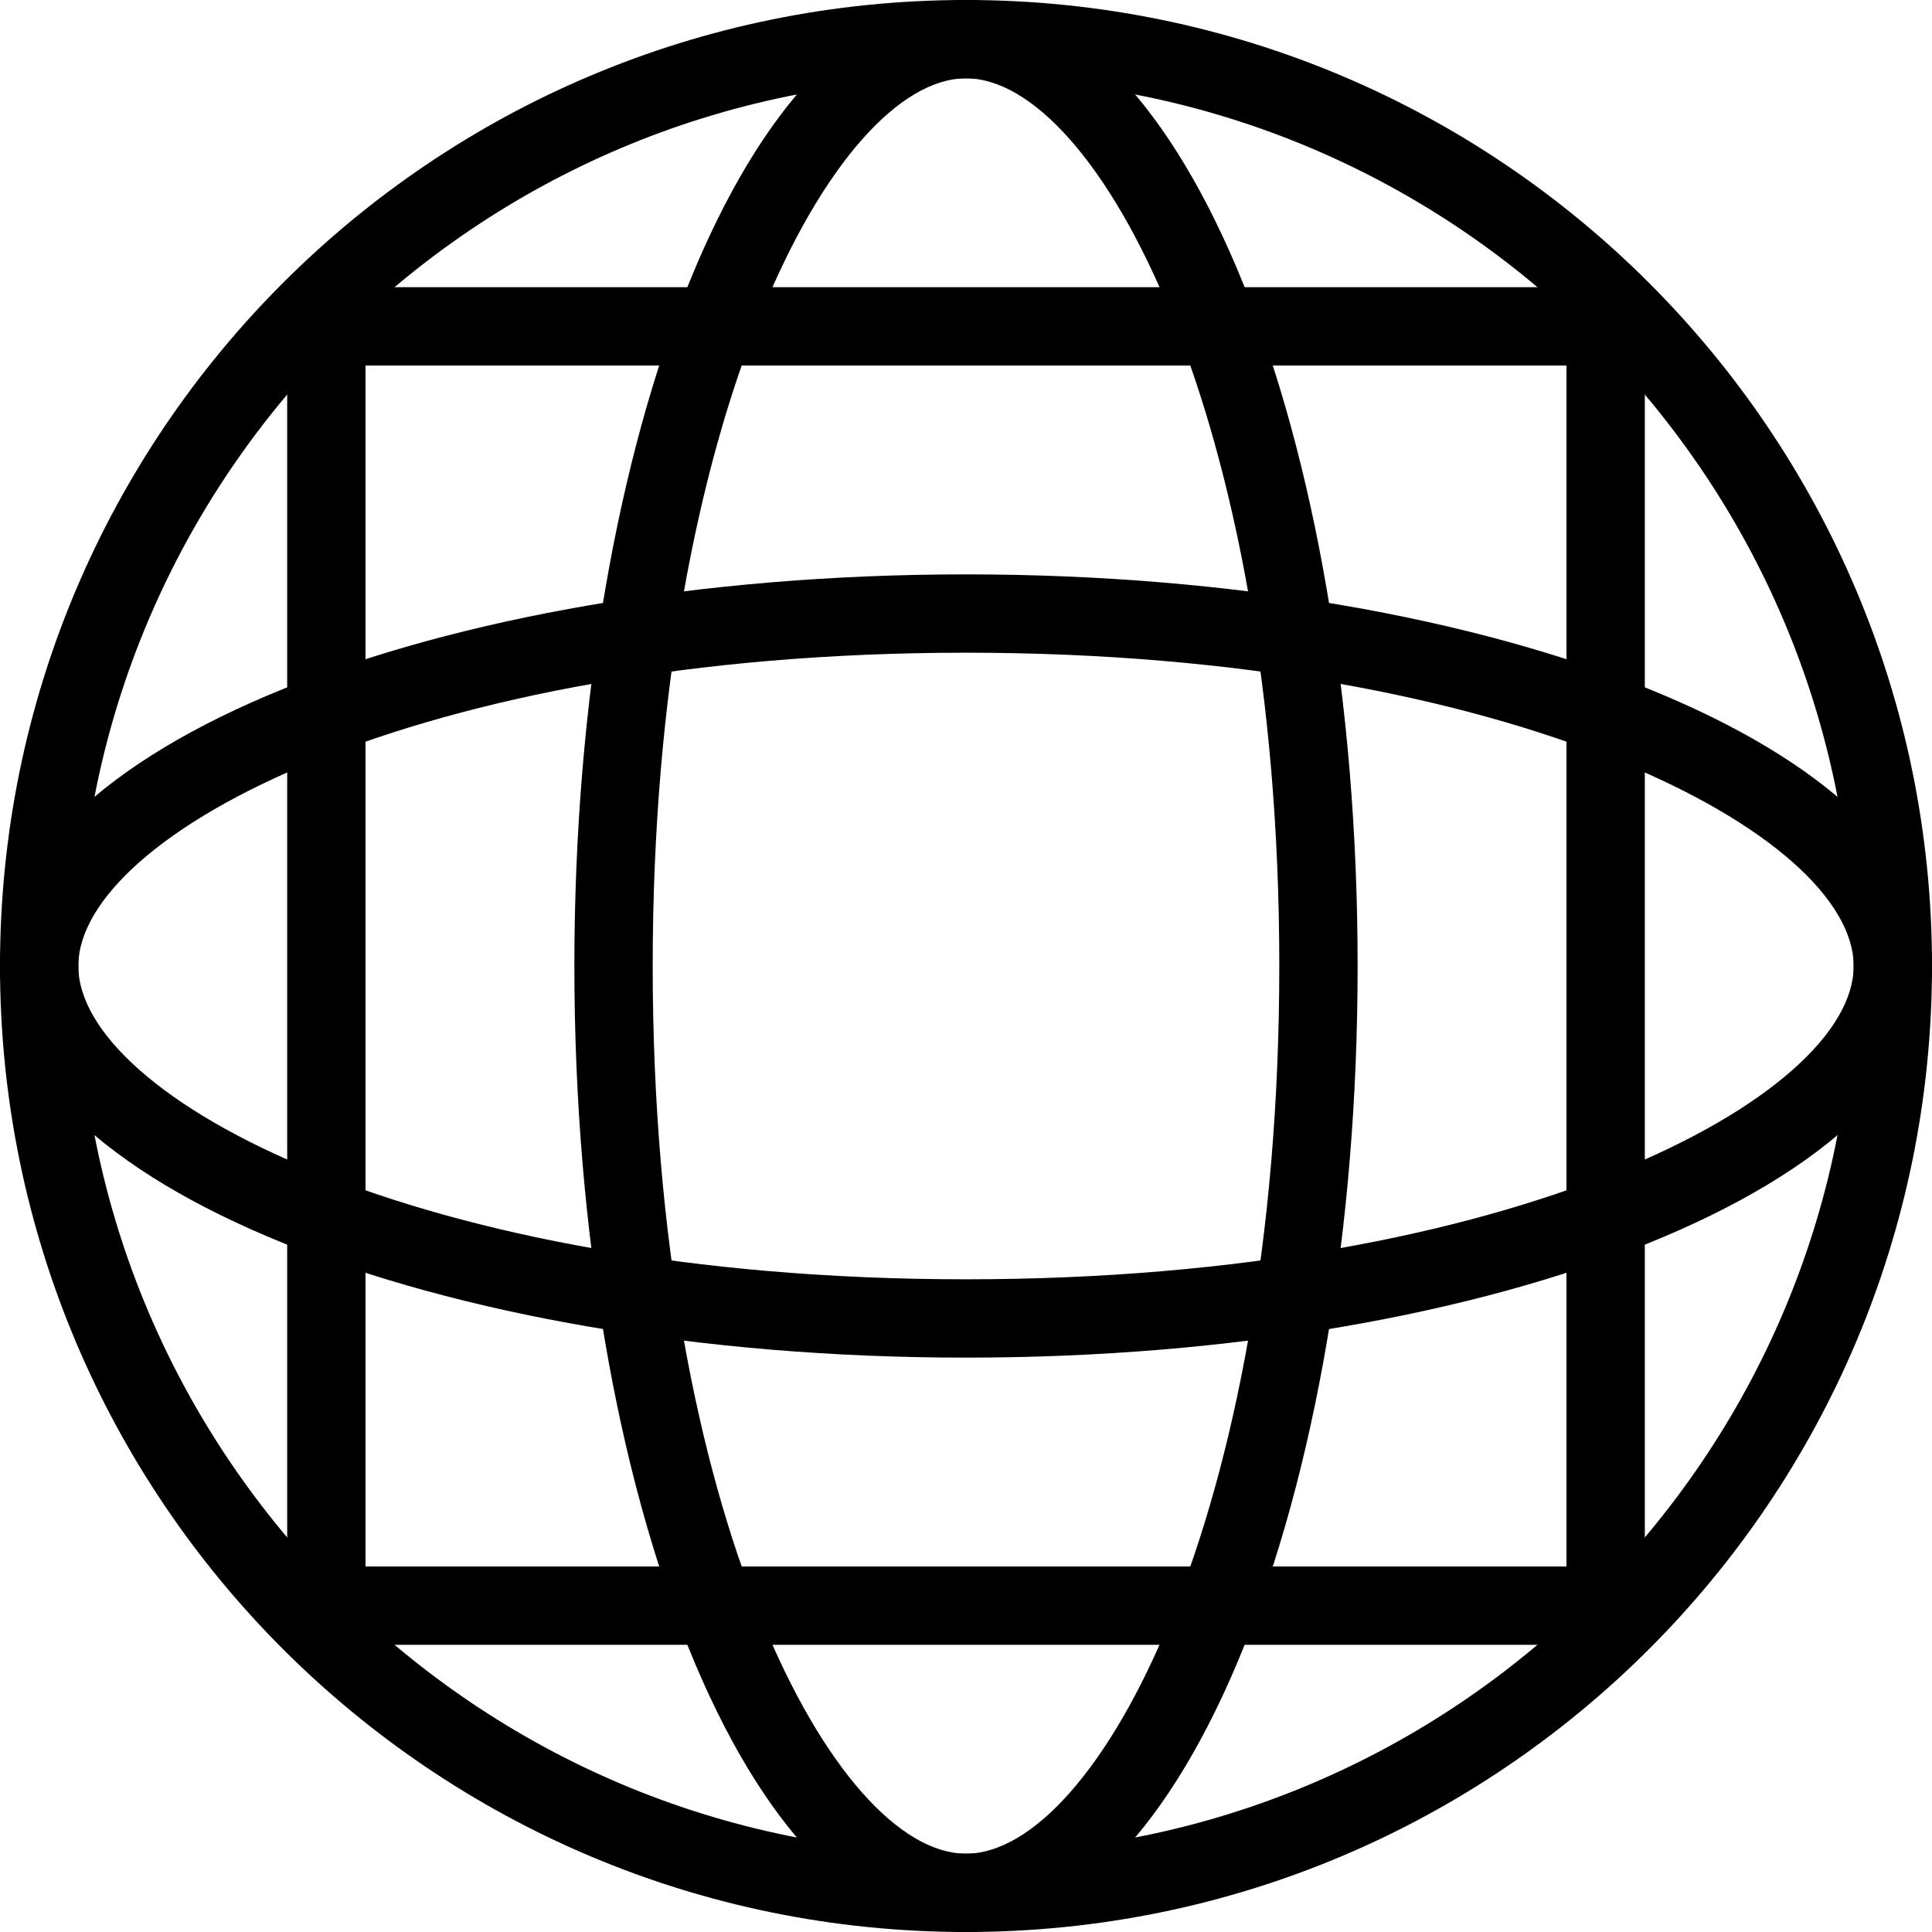
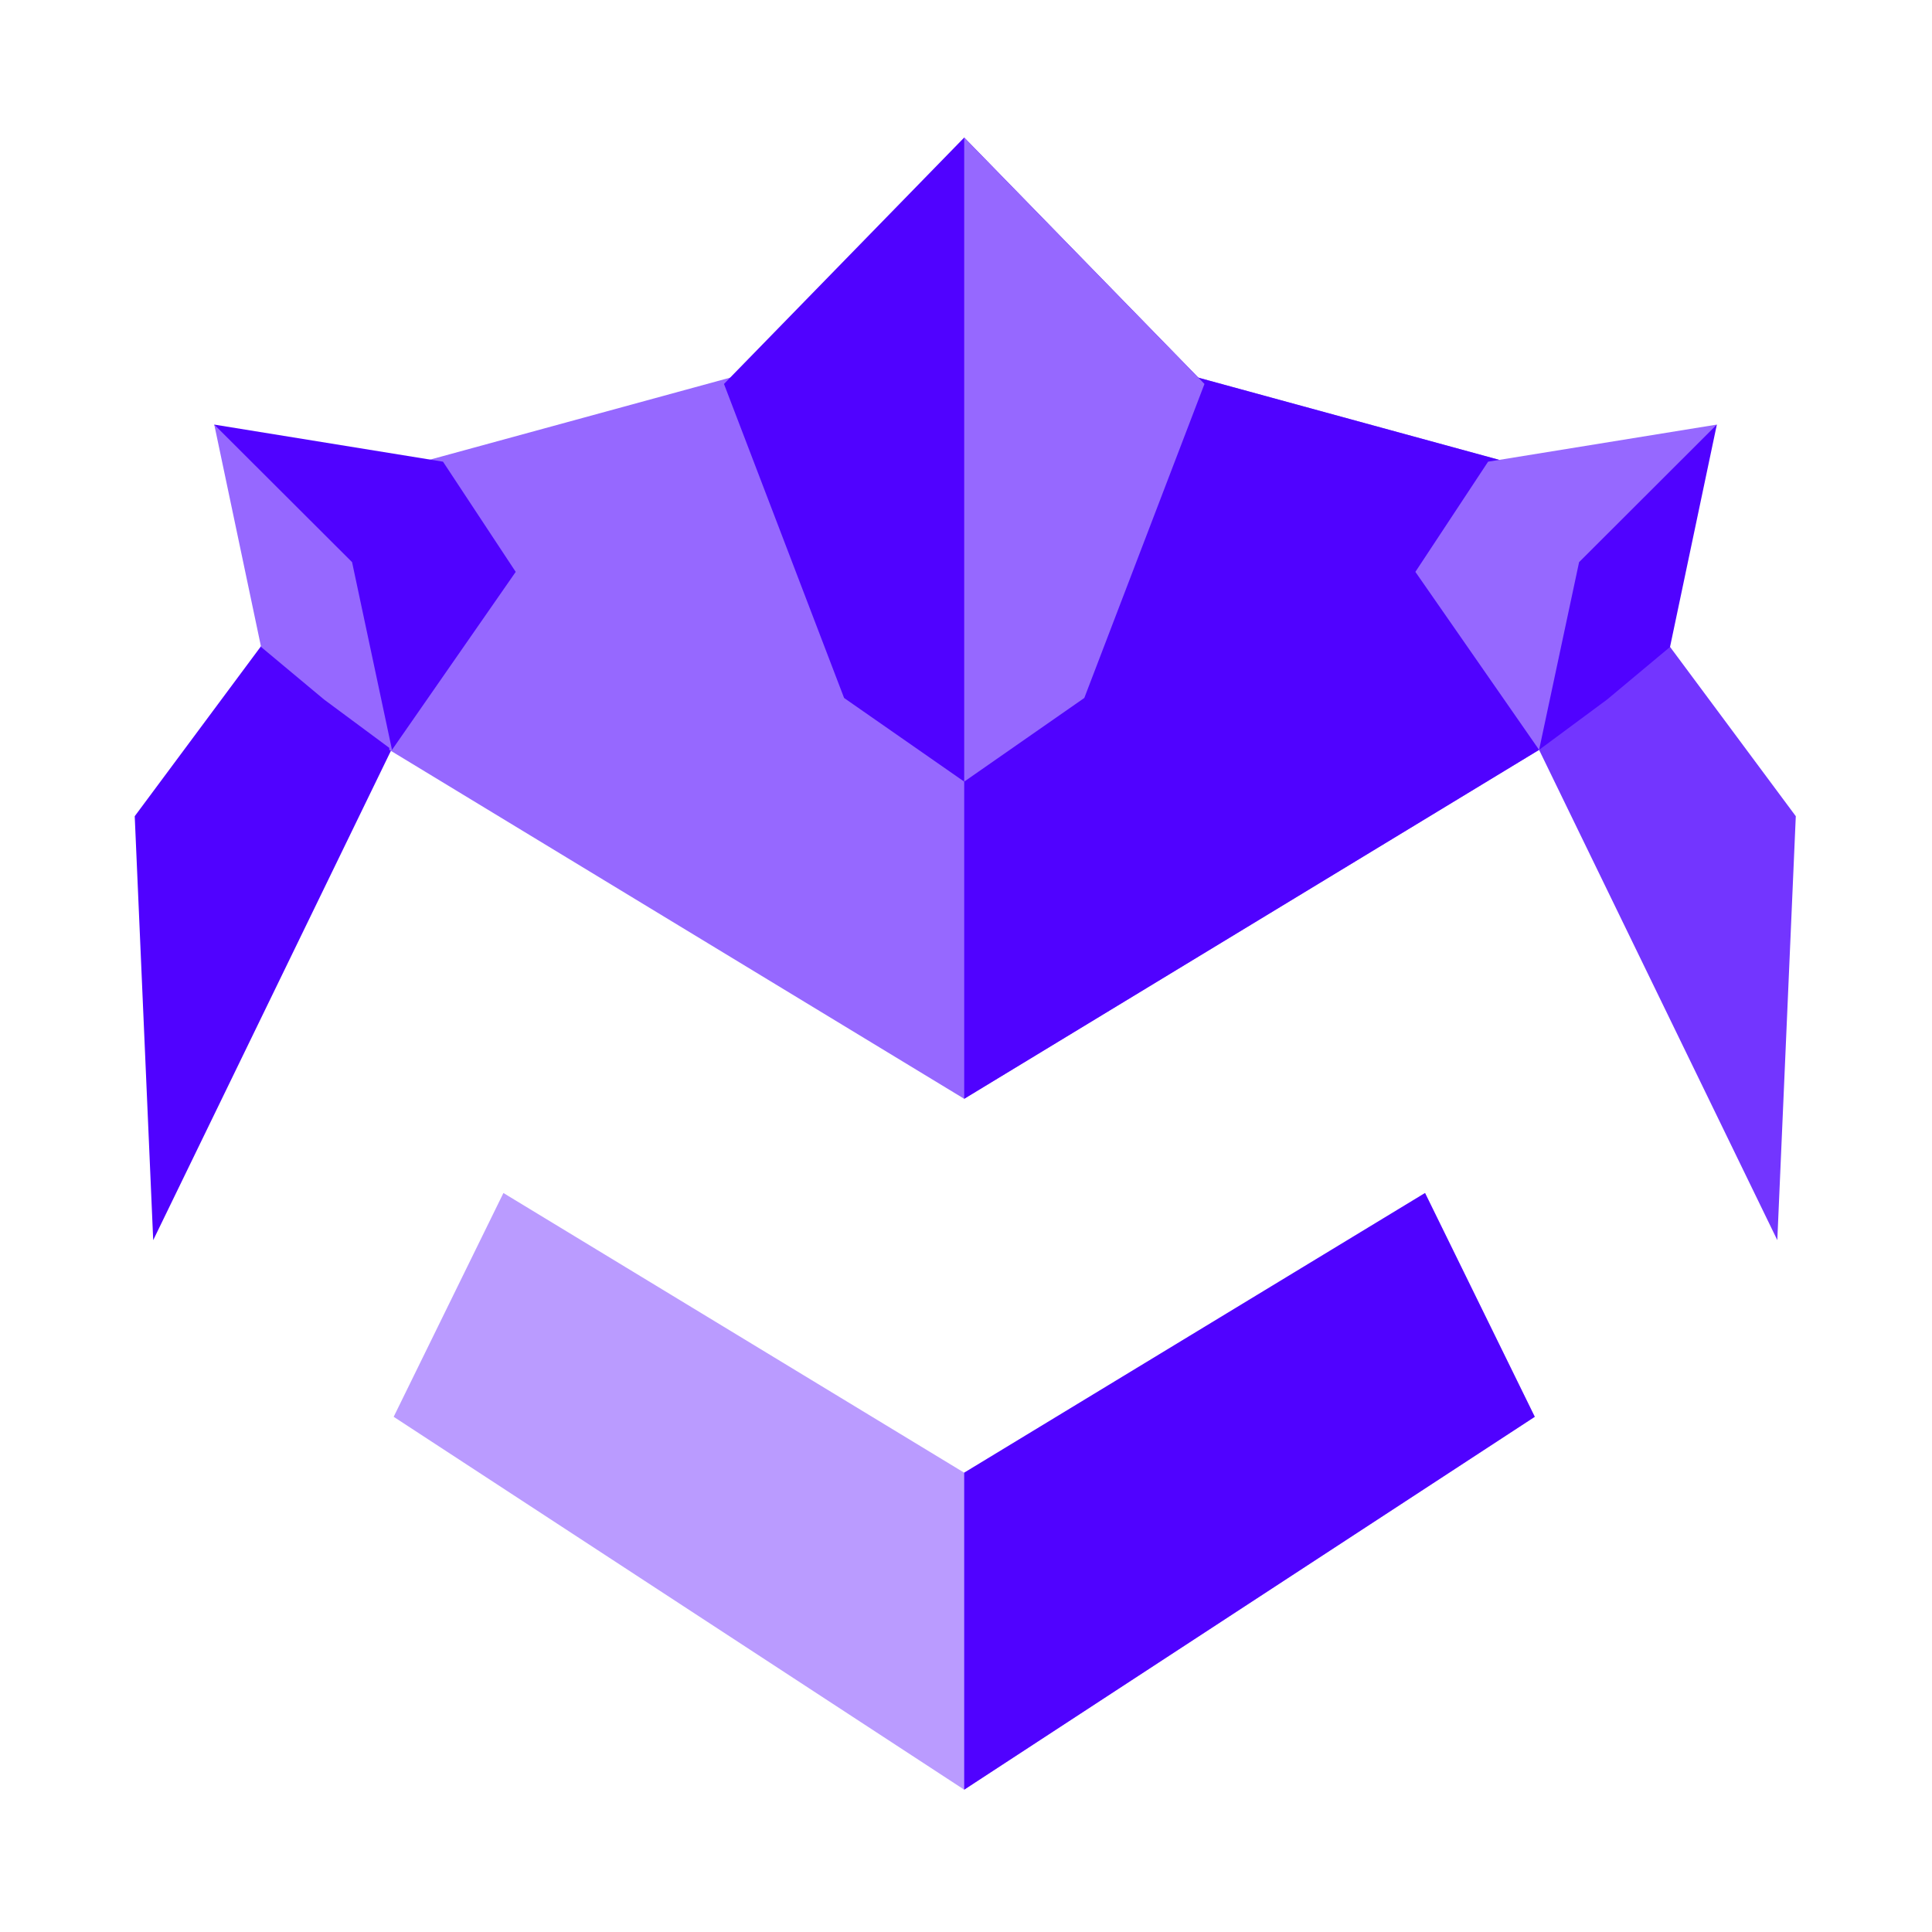
- <svg xmlns="http://www.w3.org/2000/svg" version="1.1" x="0px" y="0px" viewBox="0 0 148 148" style="enable-background:new 0 0 148 148;" xml:space="preserve">
-   <g id="Layer_1">
-     <g>
-       <path d="M74,6c37.5,0,68,30.5,68,68s-30.5,68-68,68S6,111.5,6,74S36.5,6,74,6 M74,0C33.13,0,0,33.13,0,74s33.13,74,74,74    s74-33.13,74-74S114.87,0,74,0L74,0z" />
-     </g>
-     <g>
-       <path d="M74,50c42.13,0,68,13.98,68,24s-25.87,24-68,24S6,84.02,6,74S31.87,50,74,50 M74,44C33.13,44,0,57.43,0,74s33.13,30,74,30    s74-13.43,74-30S114.87,44,74,44L74,44z" />
-     </g>
-     <g>
-       <path d="M74,6c10.02,0,24,25.87,24,68s-13.98,68-24,68s-24-25.87-24-68S63.98,6,74,6 M74,0C57.43,0,44,33.13,44,74s13.43,74,30,74    s30-33.13,30-74S90.57,0,74,0L74,0z" />
-     </g>
-   </g>
-   <g id="Layer_2">
-     <g>
-       <path d="M120,28v92H28V28H120 M126,22H22v104h104V22L126,22z" />
-     </g>
-   </g>
+ <svg xmlns="http://www.w3.org/2000/svg" version="1.1" id="Layer_1" x="0px" y="0px" viewBox="0 0 300 300" style="enable-background:new 0 0 300 300;" xml:space="preserve">
+   <style type="text/css">
+ 	.st0{fill:#BA9BFF;}
+ 	.st1{fill:#5002FF;}
+ 	.st2{fill:#7335FF;}
+ 	.st3{fill:#9668FF;}
+ </style>
+   <polygon class="st0" points="221.28,185.25 149.72,228.68 78.17,185.25 61.13,220 149.72,277.9 238.32,220 " />
+   <polygon class="st1" points="221.28,185.25 149.72,228.68 149.72,277.9 238.32,220 " />
+   <polygon class="st2" points="238.99,116.44 275.98,192.57 278.85,126.74 260.41,101.91 238.99,73.1 " />
+   <polygon class="st1" points="60.77,116.44 23.79,192.57 20.92,126.74 60.77,73.1 " />
+   <polygon class="st3" points="238.99,73.1 149.72,48.71 60.45,73.1 60.45,116.44 149.72,170.62 238.99,116.44 " />
+   <polygon class="st1" points="238.99,73.1 149.72,48.71 149.72,170.62 238.99,116.44 " />
+   <polygon class="st1" points="149.72,21.36 112.42,59.62 131.07,108.38 149.72,121.37 168.37,108.38 187.03,59.62 " />
+   <polygon class="st3" points="149.72,21.36 149.72,121.37 168.37,108.38 187.03,59.62 " />
+   <polygon class="st3" points="266.59,65.93 231.07,71.69 219.78,88.8 238.99,116.44 247.84,106.11 256.07,96.08 " />
+   <polygon class="st1" points="266.59,65.93 245.2,87.29 238.99,116.44 249.55,108.62 259.32,100.46 " />
+   <polygon class="st1" points="33.27,65.93 68.79,71.69 80.08,88.8 60.87,116.44 52.02,106.11 43.79,96.08 " />
+   <polygon class="st3" points="33.27,65.93 54.67,87.29 60.87,116.44 50.32,108.62 40.54,100.46 " />
</svg>
